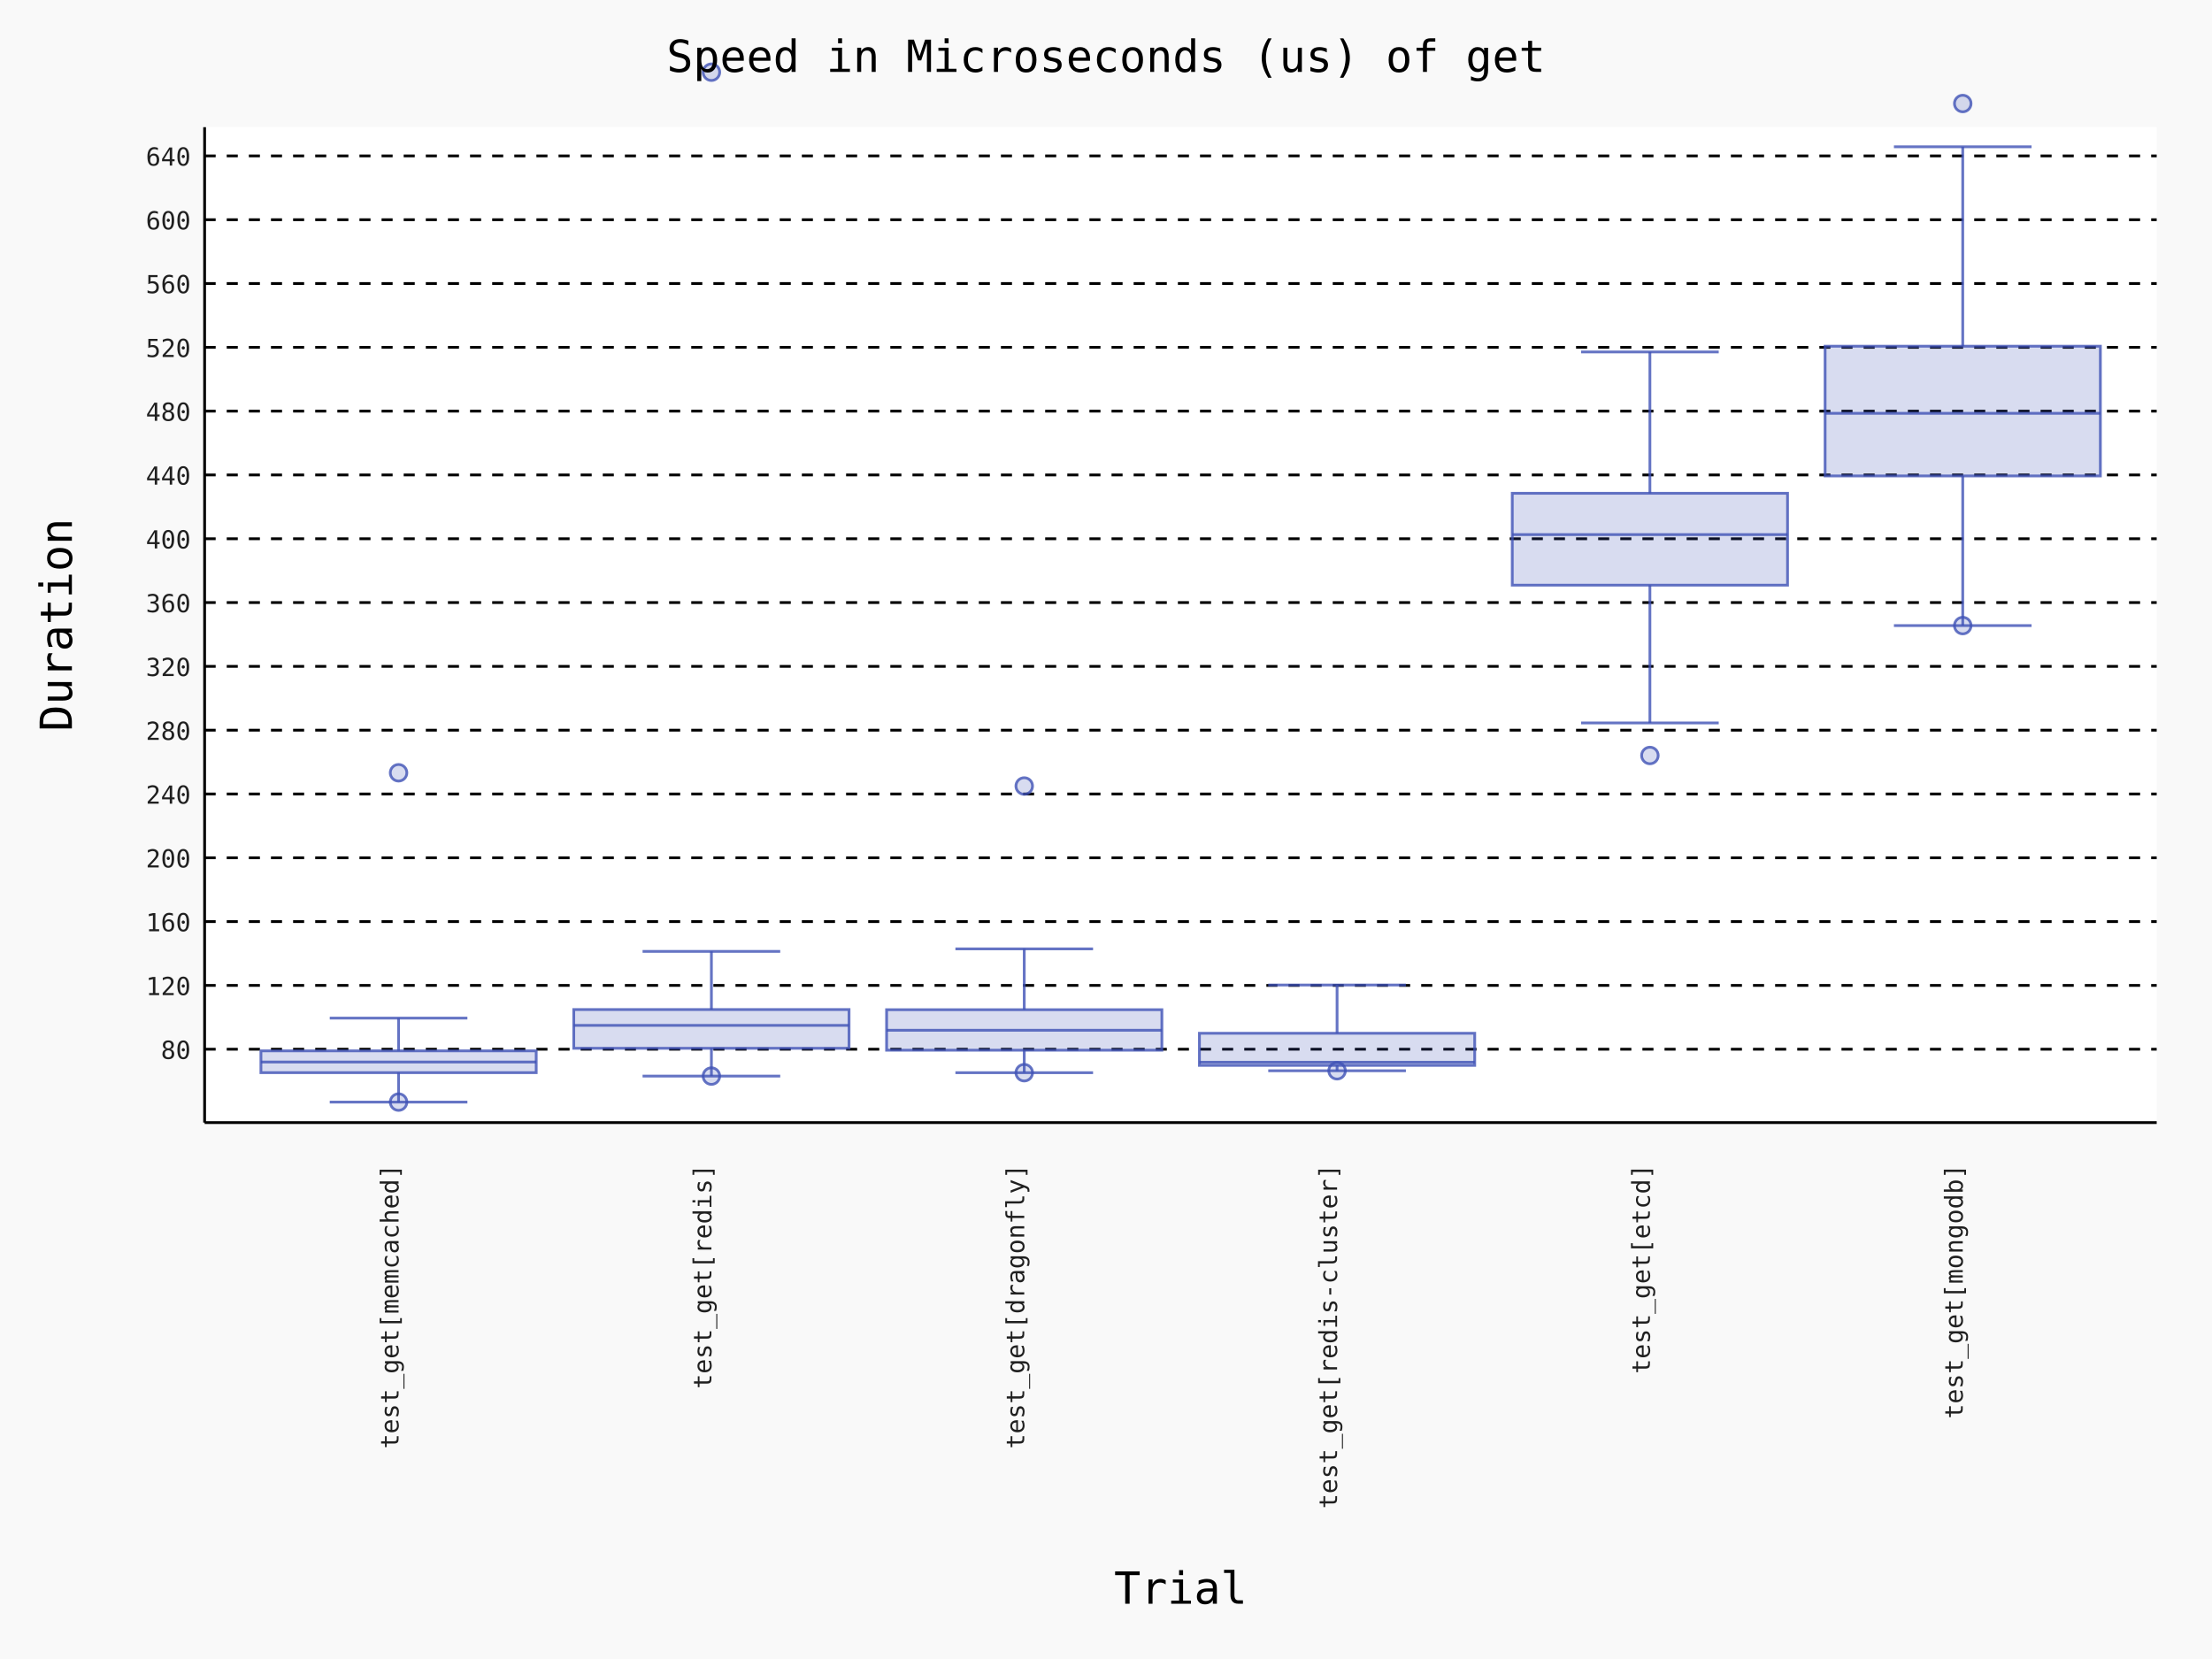
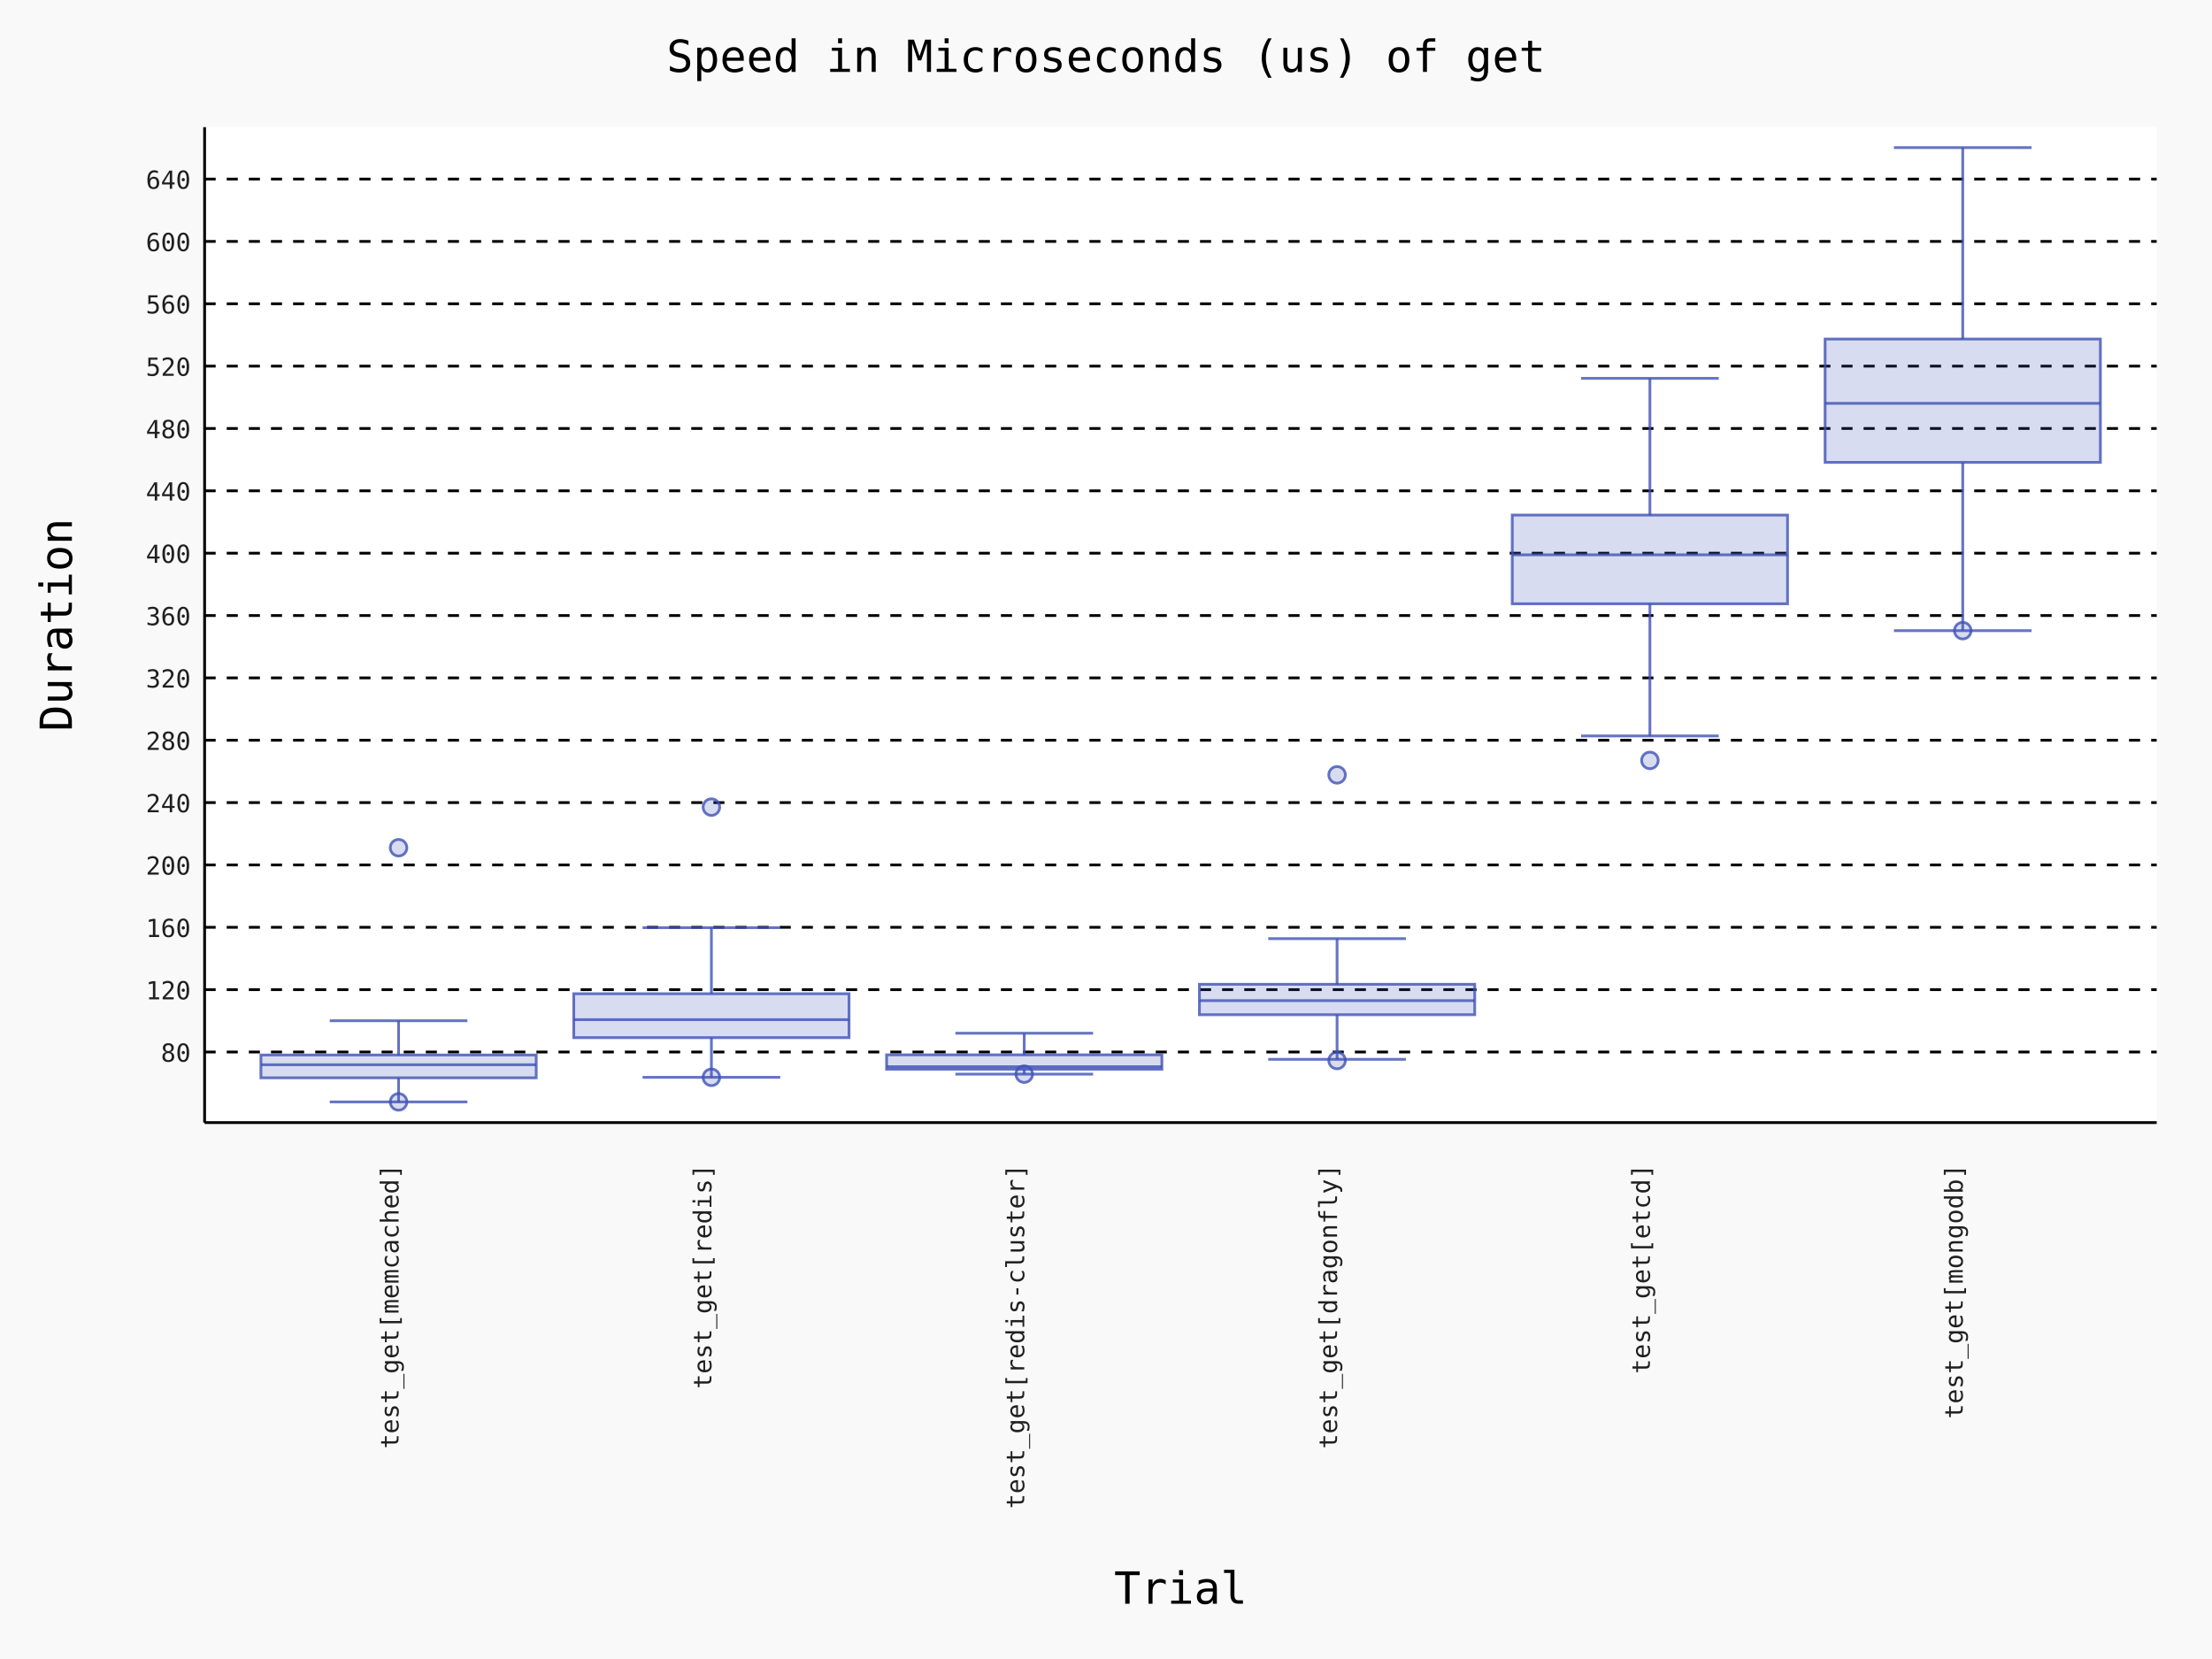
- <svg xmlns="http://www.w3.org/2000/svg" id="chart-f1298e54-2412-41ba-89f0-d3a700f8693e" class="pygal-chart" viewBox="0 0 800 600">
+ <svg xmlns="http://www.w3.org/2000/svg" id="chart-417c1a8b-ff3a-4c0a-9a55-6800ea3f3ce9" class="pygal-chart" viewBox="0 0 800 600">
  <defs>
-     <style type="text/css">#chart-f1298e54-2412-41ba-89f0-d3a700f8693e{-webkit-user-select:none;-webkit-font-smoothing:antialiased;font-family:Consolas,"Deja Vu Sans Mono","Bitstream Vera Sans Mono","Courier New",monospace}#chart-f1298e54-2412-41ba-89f0-d3a700f8693e .title{font-family:Consolas,"Deja Vu Sans Mono","Bitstream Vera Sans Mono","Courier New",monospace;font-size:16px}#chart-f1298e54-2412-41ba-89f0-d3a700f8693e .legends .legend text{font-family:Consolas,"Deja Vu Sans Mono","Bitstream Vera Sans Mono","Courier New",monospace;font-size:14px}#chart-f1298e54-2412-41ba-89f0-d3a700f8693e .axis text{font-family:Consolas,"Deja Vu Sans Mono","Bitstream Vera Sans Mono","Courier New",monospace;font-size:10px}#chart-f1298e54-2412-41ba-89f0-d3a700f8693e .axis text.major{font-family:Consolas,"Deja Vu Sans Mono","Bitstream Vera Sans Mono","Courier New",monospace;font-size:10px}#chart-f1298e54-2412-41ba-89f0-d3a700f8693e .text-overlay text.value{font-family:Consolas,"Deja Vu Sans Mono","Bitstream Vera Sans Mono","Courier New",monospace;font-size:16px}#chart-f1298e54-2412-41ba-89f0-d3a700f8693e .text-overlay text.label{font-family:Consolas,"Deja Vu Sans Mono","Bitstream Vera Sans Mono","Courier New",monospace;font-size:10px}#chart-f1298e54-2412-41ba-89f0-d3a700f8693e .tooltip{font-family:Consolas,"Deja Vu Sans Mono","Bitstream Vera Sans Mono","Courier New",monospace;font-size:14px}#chart-f1298e54-2412-41ba-89f0-d3a700f8693e text.no_data{font-family:Consolas,"Deja Vu Sans Mono","Bitstream Vera Sans Mono","Courier New",monospace;font-size:64px}
- #chart-f1298e54-2412-41ba-89f0-d3a700f8693e{background-color:rgba(249,249,249,1)}#chart-f1298e54-2412-41ba-89f0-d3a700f8693e path,#chart-f1298e54-2412-41ba-89f0-d3a700f8693e line,#chart-f1298e54-2412-41ba-89f0-d3a700f8693e rect,#chart-f1298e54-2412-41ba-89f0-d3a700f8693e circle{-webkit-transition:150ms;-moz-transition:150ms;transition:150ms}#chart-f1298e54-2412-41ba-89f0-d3a700f8693e .graph &gt; .background{fill:rgba(249,249,249,1)}#chart-f1298e54-2412-41ba-89f0-d3a700f8693e .plot &gt; .background{fill:rgba(255,255,255,1)}#chart-f1298e54-2412-41ba-89f0-d3a700f8693e .graph{fill:rgba(0,0,0,.87)}#chart-f1298e54-2412-41ba-89f0-d3a700f8693e text.no_data{fill:rgba(0,0,0,1)}#chart-f1298e54-2412-41ba-89f0-d3a700f8693e .title{fill:rgba(0,0,0,1)}#chart-f1298e54-2412-41ba-89f0-d3a700f8693e .legends .legend text{fill:rgba(0,0,0,.87)}#chart-f1298e54-2412-41ba-89f0-d3a700f8693e .legends .legend:hover text{fill:rgba(0,0,0,1)}#chart-f1298e54-2412-41ba-89f0-d3a700f8693e .axis .line{stroke:rgba(0,0,0,1)}#chart-f1298e54-2412-41ba-89f0-d3a700f8693e .axis .guide.line{stroke:rgba(0,0,0,.54)}#chart-f1298e54-2412-41ba-89f0-d3a700f8693e .axis .major.line{stroke:rgba(0,0,0,.87)}#chart-f1298e54-2412-41ba-89f0-d3a700f8693e .axis text.major{fill:rgba(0,0,0,1)}#chart-f1298e54-2412-41ba-89f0-d3a700f8693e .axis.y .guides:hover .guide.line,#chart-f1298e54-2412-41ba-89f0-d3a700f8693e .line-graph .axis.x .guides:hover .guide.line,#chart-f1298e54-2412-41ba-89f0-d3a700f8693e .stackedline-graph .axis.x .guides:hover .guide.line,#chart-f1298e54-2412-41ba-89f0-d3a700f8693e .xy-graph .axis.x .guides:hover .guide.line{stroke:rgba(0,0,0,1)}#chart-f1298e54-2412-41ba-89f0-d3a700f8693e .axis .guides:hover text{fill:rgba(0,0,0,1)}#chart-f1298e54-2412-41ba-89f0-d3a700f8693e .reactive{fill-opacity:.7;stroke-opacity:.8;stroke-width:1}#chart-f1298e54-2412-41ba-89f0-d3a700f8693e .ci{stroke:rgba(0,0,0,.87)}#chart-f1298e54-2412-41ba-89f0-d3a700f8693e .reactive.active,#chart-f1298e54-2412-41ba-89f0-d3a700f8693e .active .reactive{fill-opacity:.8;stroke-opacity:.9;stroke-width:4}#chart-f1298e54-2412-41ba-89f0-d3a700f8693e .ci .reactive.active{stroke-width:1.5}#chart-f1298e54-2412-41ba-89f0-d3a700f8693e .series text{fill:rgba(0,0,0,1)}#chart-f1298e54-2412-41ba-89f0-d3a700f8693e .tooltip rect{fill:rgba(255,255,255,1);stroke:rgba(0,0,0,1);-webkit-transition:opacity 150ms;-moz-transition:opacity 150ms;transition:opacity 150ms}#chart-f1298e54-2412-41ba-89f0-d3a700f8693e .tooltip .label{fill:rgba(0,0,0,.87)}#chart-f1298e54-2412-41ba-89f0-d3a700f8693e .tooltip .label{fill:rgba(0,0,0,.87)}#chart-f1298e54-2412-41ba-89f0-d3a700f8693e .tooltip .legend{font-size:.8em;fill:rgba(0,0,0,.54)}#chart-f1298e54-2412-41ba-89f0-d3a700f8693e .tooltip .x_label{font-size:.6em;fill:rgba(0,0,0,1)}#chart-f1298e54-2412-41ba-89f0-d3a700f8693e .tooltip .xlink{font-size:.5em;text-decoration:underline}#chart-f1298e54-2412-41ba-89f0-d3a700f8693e .tooltip .value{font-size:1.5em}#chart-f1298e54-2412-41ba-89f0-d3a700f8693e .bound{font-size:.5em}#chart-f1298e54-2412-41ba-89f0-d3a700f8693e .max-value{font-size:.75em;fill:rgba(0,0,0,.54)}#chart-f1298e54-2412-41ba-89f0-d3a700f8693e .map-element{fill:rgba(255,255,255,1);stroke:rgba(0,0,0,.54) !important}#chart-f1298e54-2412-41ba-89f0-d3a700f8693e .map-element .reactive{fill-opacity:inherit;stroke-opacity:inherit}#chart-f1298e54-2412-41ba-89f0-d3a700f8693e .color-0,#chart-f1298e54-2412-41ba-89f0-d3a700f8693e .color-0 a:visited{stroke:#3F51B5;fill:#3F51B5}#chart-f1298e54-2412-41ba-89f0-d3a700f8693e .color-1,#chart-f1298e54-2412-41ba-89f0-d3a700f8693e .color-1 a:visited{stroke:#3F51B5;fill:#3F51B5}#chart-f1298e54-2412-41ba-89f0-d3a700f8693e .color-2,#chart-f1298e54-2412-41ba-89f0-d3a700f8693e .color-2 a:visited{stroke:#3F51B5;fill:#3F51B5}#chart-f1298e54-2412-41ba-89f0-d3a700f8693e .color-3,#chart-f1298e54-2412-41ba-89f0-d3a700f8693e .color-3 a:visited{stroke:#3F51B5;fill:#3F51B5}#chart-f1298e54-2412-41ba-89f0-d3a700f8693e .color-4,#chart-f1298e54-2412-41ba-89f0-d3a700f8693e .color-4 a:visited{stroke:#3F51B5;fill:#3F51B5}#chart-f1298e54-2412-41ba-89f0-d3a700f8693e .color-5,#chart-f1298e54-2412-41ba-89f0-d3a700f8693e .color-5 a:visited{stroke:#3F51B5;fill:#3F51B5}#chart-f1298e54-2412-41ba-89f0-d3a700f8693e .text-overlay .color-0 text{fill:black}#chart-f1298e54-2412-41ba-89f0-d3a700f8693e .text-overlay .color-1 text{fill:black}#chart-f1298e54-2412-41ba-89f0-d3a700f8693e .text-overlay .color-2 text{fill:black}#chart-f1298e54-2412-41ba-89f0-d3a700f8693e .text-overlay .color-3 text{fill:black}#chart-f1298e54-2412-41ba-89f0-d3a700f8693e .text-overlay .color-4 text{fill:black}#chart-f1298e54-2412-41ba-89f0-d3a700f8693e .text-overlay .color-5 text{fill:black}
- #chart-f1298e54-2412-41ba-89f0-d3a700f8693e text.no_data{text-anchor:middle}#chart-f1298e54-2412-41ba-89f0-d3a700f8693e .guide.line{fill:none}#chart-f1298e54-2412-41ba-89f0-d3a700f8693e .centered{text-anchor:middle}#chart-f1298e54-2412-41ba-89f0-d3a700f8693e .title{text-anchor:middle}#chart-f1298e54-2412-41ba-89f0-d3a700f8693e .legends .legend text{fill-opacity:1}#chart-f1298e54-2412-41ba-89f0-d3a700f8693e .axis.x text{text-anchor:middle}#chart-f1298e54-2412-41ba-89f0-d3a700f8693e .axis.x:not(.web) text[transform]{text-anchor:start}#chart-f1298e54-2412-41ba-89f0-d3a700f8693e .axis.x:not(.web) text[transform].backwards{text-anchor:end}#chart-f1298e54-2412-41ba-89f0-d3a700f8693e .axis.y text{text-anchor:end}#chart-f1298e54-2412-41ba-89f0-d3a700f8693e .axis.y text[transform].backwards{text-anchor:start}#chart-f1298e54-2412-41ba-89f0-d3a700f8693e .axis.y2 text{text-anchor:start}#chart-f1298e54-2412-41ba-89f0-d3a700f8693e .axis.y2 text[transform].backwards{text-anchor:end}#chart-f1298e54-2412-41ba-89f0-d3a700f8693e .axis .guide.line{stroke-dasharray:4,4;stroke:black}#chart-f1298e54-2412-41ba-89f0-d3a700f8693e .axis .major.guide.line{stroke-dasharray:6,6;stroke:black}#chart-f1298e54-2412-41ba-89f0-d3a700f8693e .horizontal .axis.y .guide.line,#chart-f1298e54-2412-41ba-89f0-d3a700f8693e .horizontal .axis.y2 .guide.line,#chart-f1298e54-2412-41ba-89f0-d3a700f8693e .vertical .axis.x .guide.line{opacity:0}#chart-f1298e54-2412-41ba-89f0-d3a700f8693e .horizontal .axis.always_show .guide.line,#chart-f1298e54-2412-41ba-89f0-d3a700f8693e .vertical .axis.always_show .guide.line{opacity:1 !important}#chart-f1298e54-2412-41ba-89f0-d3a700f8693e .axis.y .guides:hover .guide.line,#chart-f1298e54-2412-41ba-89f0-d3a700f8693e .axis.y2 .guides:hover .guide.line,#chart-f1298e54-2412-41ba-89f0-d3a700f8693e .axis.x .guides:hover .guide.line{opacity:1}#chart-f1298e54-2412-41ba-89f0-d3a700f8693e .axis .guides:hover text{opacity:1}#chart-f1298e54-2412-41ba-89f0-d3a700f8693e .nofill{fill:none}#chart-f1298e54-2412-41ba-89f0-d3a700f8693e .subtle-fill{fill-opacity:.2}#chart-f1298e54-2412-41ba-89f0-d3a700f8693e .dot{stroke-width:1px;fill-opacity:1;stroke-opacity:1}#chart-f1298e54-2412-41ba-89f0-d3a700f8693e .dot.active{stroke-width:5px}#chart-f1298e54-2412-41ba-89f0-d3a700f8693e .dot.negative{fill:transparent}#chart-f1298e54-2412-41ba-89f0-d3a700f8693e text,#chart-f1298e54-2412-41ba-89f0-d3a700f8693e tspan{stroke:none !important}#chart-f1298e54-2412-41ba-89f0-d3a700f8693e .series text.active{opacity:1}#chart-f1298e54-2412-41ba-89f0-d3a700f8693e .tooltip rect{fill-opacity:.95;stroke-width:.5}#chart-f1298e54-2412-41ba-89f0-d3a700f8693e .tooltip text{fill-opacity:1}#chart-f1298e54-2412-41ba-89f0-d3a700f8693e .showable{visibility:hidden}#chart-f1298e54-2412-41ba-89f0-d3a700f8693e .showable.shown{visibility:visible}#chart-f1298e54-2412-41ba-89f0-d3a700f8693e .gauge-background{fill:rgba(229,229,229,1);stroke:none}#chart-f1298e54-2412-41ba-89f0-d3a700f8693e .bg-lines{stroke:rgba(249,249,249,1);stroke-width:2px}
+     <style type="text/css">#chart-417c1a8b-ff3a-4c0a-9a55-6800ea3f3ce9{-webkit-user-select:none;-webkit-font-smoothing:antialiased;font-family:Consolas,"Deja Vu Sans Mono","Bitstream Vera Sans Mono","Courier New",monospace}#chart-417c1a8b-ff3a-4c0a-9a55-6800ea3f3ce9 .title{font-family:Consolas,"Deja Vu Sans Mono","Bitstream Vera Sans Mono","Courier New",monospace;font-size:16px}#chart-417c1a8b-ff3a-4c0a-9a55-6800ea3f3ce9 .legends .legend text{font-family:Consolas,"Deja Vu Sans Mono","Bitstream Vera Sans Mono","Courier New",monospace;font-size:14px}#chart-417c1a8b-ff3a-4c0a-9a55-6800ea3f3ce9 .axis text{font-family:Consolas,"Deja Vu Sans Mono","Bitstream Vera Sans Mono","Courier New",monospace;font-size:10px}#chart-417c1a8b-ff3a-4c0a-9a55-6800ea3f3ce9 .axis text.major{font-family:Consolas,"Deja Vu Sans Mono","Bitstream Vera Sans Mono","Courier New",monospace;font-size:10px}#chart-417c1a8b-ff3a-4c0a-9a55-6800ea3f3ce9 .text-overlay text.value{font-family:Consolas,"Deja Vu Sans Mono","Bitstream Vera Sans Mono","Courier New",monospace;font-size:16px}#chart-417c1a8b-ff3a-4c0a-9a55-6800ea3f3ce9 .text-overlay text.label{font-family:Consolas,"Deja Vu Sans Mono","Bitstream Vera Sans Mono","Courier New",monospace;font-size:10px}#chart-417c1a8b-ff3a-4c0a-9a55-6800ea3f3ce9 .tooltip{font-family:Consolas,"Deja Vu Sans Mono","Bitstream Vera Sans Mono","Courier New",monospace;font-size:14px}#chart-417c1a8b-ff3a-4c0a-9a55-6800ea3f3ce9 text.no_data{font-family:Consolas,"Deja Vu Sans Mono","Bitstream Vera Sans Mono","Courier New",monospace;font-size:64px}
+ #chart-417c1a8b-ff3a-4c0a-9a55-6800ea3f3ce9{background-color:rgba(249,249,249,1)}#chart-417c1a8b-ff3a-4c0a-9a55-6800ea3f3ce9 path,#chart-417c1a8b-ff3a-4c0a-9a55-6800ea3f3ce9 line,#chart-417c1a8b-ff3a-4c0a-9a55-6800ea3f3ce9 rect,#chart-417c1a8b-ff3a-4c0a-9a55-6800ea3f3ce9 circle{-webkit-transition:150ms;-moz-transition:150ms;transition:150ms}#chart-417c1a8b-ff3a-4c0a-9a55-6800ea3f3ce9 .graph &gt; .background{fill:rgba(249,249,249,1)}#chart-417c1a8b-ff3a-4c0a-9a55-6800ea3f3ce9 .plot &gt; .background{fill:rgba(255,255,255,1)}#chart-417c1a8b-ff3a-4c0a-9a55-6800ea3f3ce9 .graph{fill:rgba(0,0,0,.87)}#chart-417c1a8b-ff3a-4c0a-9a55-6800ea3f3ce9 text.no_data{fill:rgba(0,0,0,1)}#chart-417c1a8b-ff3a-4c0a-9a55-6800ea3f3ce9 .title{fill:rgba(0,0,0,1)}#chart-417c1a8b-ff3a-4c0a-9a55-6800ea3f3ce9 .legends .legend text{fill:rgba(0,0,0,.87)}#chart-417c1a8b-ff3a-4c0a-9a55-6800ea3f3ce9 .legends .legend:hover text{fill:rgba(0,0,0,1)}#chart-417c1a8b-ff3a-4c0a-9a55-6800ea3f3ce9 .axis .line{stroke:rgba(0,0,0,1)}#chart-417c1a8b-ff3a-4c0a-9a55-6800ea3f3ce9 .axis .guide.line{stroke:rgba(0,0,0,.54)}#chart-417c1a8b-ff3a-4c0a-9a55-6800ea3f3ce9 .axis .major.line{stroke:rgba(0,0,0,.87)}#chart-417c1a8b-ff3a-4c0a-9a55-6800ea3f3ce9 .axis text.major{fill:rgba(0,0,0,1)}#chart-417c1a8b-ff3a-4c0a-9a55-6800ea3f3ce9 .axis.y .guides:hover .guide.line,#chart-417c1a8b-ff3a-4c0a-9a55-6800ea3f3ce9 .line-graph .axis.x .guides:hover .guide.line,#chart-417c1a8b-ff3a-4c0a-9a55-6800ea3f3ce9 .stackedline-graph .axis.x .guides:hover .guide.line,#chart-417c1a8b-ff3a-4c0a-9a55-6800ea3f3ce9 .xy-graph .axis.x .guides:hover .guide.line{stroke:rgba(0,0,0,1)}#chart-417c1a8b-ff3a-4c0a-9a55-6800ea3f3ce9 .axis .guides:hover text{fill:rgba(0,0,0,1)}#chart-417c1a8b-ff3a-4c0a-9a55-6800ea3f3ce9 .reactive{fill-opacity:.7;stroke-opacity:.8;stroke-width:1}#chart-417c1a8b-ff3a-4c0a-9a55-6800ea3f3ce9 .ci{stroke:rgba(0,0,0,.87)}#chart-417c1a8b-ff3a-4c0a-9a55-6800ea3f3ce9 .reactive.active,#chart-417c1a8b-ff3a-4c0a-9a55-6800ea3f3ce9 .active .reactive{fill-opacity:.8;stroke-opacity:.9;stroke-width:4}#chart-417c1a8b-ff3a-4c0a-9a55-6800ea3f3ce9 .ci .reactive.active{stroke-width:1.5}#chart-417c1a8b-ff3a-4c0a-9a55-6800ea3f3ce9 .series text{fill:rgba(0,0,0,1)}#chart-417c1a8b-ff3a-4c0a-9a55-6800ea3f3ce9 .tooltip rect{fill:rgba(255,255,255,1);stroke:rgba(0,0,0,1);-webkit-transition:opacity 150ms;-moz-transition:opacity 150ms;transition:opacity 150ms}#chart-417c1a8b-ff3a-4c0a-9a55-6800ea3f3ce9 .tooltip .label{fill:rgba(0,0,0,.87)}#chart-417c1a8b-ff3a-4c0a-9a55-6800ea3f3ce9 .tooltip .label{fill:rgba(0,0,0,.87)}#chart-417c1a8b-ff3a-4c0a-9a55-6800ea3f3ce9 .tooltip .legend{font-size:.8em;fill:rgba(0,0,0,.54)}#chart-417c1a8b-ff3a-4c0a-9a55-6800ea3f3ce9 .tooltip .x_label{font-size:.6em;fill:rgba(0,0,0,1)}#chart-417c1a8b-ff3a-4c0a-9a55-6800ea3f3ce9 .tooltip .xlink{font-size:.5em;text-decoration:underline}#chart-417c1a8b-ff3a-4c0a-9a55-6800ea3f3ce9 .tooltip .value{font-size:1.5em}#chart-417c1a8b-ff3a-4c0a-9a55-6800ea3f3ce9 .bound{font-size:.5em}#chart-417c1a8b-ff3a-4c0a-9a55-6800ea3f3ce9 .max-value{font-size:.75em;fill:rgba(0,0,0,.54)}#chart-417c1a8b-ff3a-4c0a-9a55-6800ea3f3ce9 .map-element{fill:rgba(255,255,255,1);stroke:rgba(0,0,0,.54) !important}#chart-417c1a8b-ff3a-4c0a-9a55-6800ea3f3ce9 .map-element .reactive{fill-opacity:inherit;stroke-opacity:inherit}#chart-417c1a8b-ff3a-4c0a-9a55-6800ea3f3ce9 .color-0,#chart-417c1a8b-ff3a-4c0a-9a55-6800ea3f3ce9 .color-0 a:visited{stroke:#3F51B5;fill:#3F51B5}#chart-417c1a8b-ff3a-4c0a-9a55-6800ea3f3ce9 .color-1,#chart-417c1a8b-ff3a-4c0a-9a55-6800ea3f3ce9 .color-1 a:visited{stroke:#3F51B5;fill:#3F51B5}#chart-417c1a8b-ff3a-4c0a-9a55-6800ea3f3ce9 .color-2,#chart-417c1a8b-ff3a-4c0a-9a55-6800ea3f3ce9 .color-2 a:visited{stroke:#3F51B5;fill:#3F51B5}#chart-417c1a8b-ff3a-4c0a-9a55-6800ea3f3ce9 .color-3,#chart-417c1a8b-ff3a-4c0a-9a55-6800ea3f3ce9 .color-3 a:visited{stroke:#3F51B5;fill:#3F51B5}#chart-417c1a8b-ff3a-4c0a-9a55-6800ea3f3ce9 .color-4,#chart-417c1a8b-ff3a-4c0a-9a55-6800ea3f3ce9 .color-4 a:visited{stroke:#3F51B5;fill:#3F51B5}#chart-417c1a8b-ff3a-4c0a-9a55-6800ea3f3ce9 .color-5,#chart-417c1a8b-ff3a-4c0a-9a55-6800ea3f3ce9 .color-5 a:visited{stroke:#3F51B5;fill:#3F51B5}#chart-417c1a8b-ff3a-4c0a-9a55-6800ea3f3ce9 .text-overlay .color-0 text{fill:black}#chart-417c1a8b-ff3a-4c0a-9a55-6800ea3f3ce9 .text-overlay .color-1 text{fill:black}#chart-417c1a8b-ff3a-4c0a-9a55-6800ea3f3ce9 .text-overlay .color-2 text{fill:black}#chart-417c1a8b-ff3a-4c0a-9a55-6800ea3f3ce9 .text-overlay .color-3 text{fill:black}#chart-417c1a8b-ff3a-4c0a-9a55-6800ea3f3ce9 .text-overlay .color-4 text{fill:black}#chart-417c1a8b-ff3a-4c0a-9a55-6800ea3f3ce9 .text-overlay .color-5 text{fill:black}
+ #chart-417c1a8b-ff3a-4c0a-9a55-6800ea3f3ce9 text.no_data{text-anchor:middle}#chart-417c1a8b-ff3a-4c0a-9a55-6800ea3f3ce9 .guide.line{fill:none}#chart-417c1a8b-ff3a-4c0a-9a55-6800ea3f3ce9 .centered{text-anchor:middle}#chart-417c1a8b-ff3a-4c0a-9a55-6800ea3f3ce9 .title{text-anchor:middle}#chart-417c1a8b-ff3a-4c0a-9a55-6800ea3f3ce9 .legends .legend text{fill-opacity:1}#chart-417c1a8b-ff3a-4c0a-9a55-6800ea3f3ce9 .axis.x text{text-anchor:middle}#chart-417c1a8b-ff3a-4c0a-9a55-6800ea3f3ce9 .axis.x:not(.web) text[transform]{text-anchor:start}#chart-417c1a8b-ff3a-4c0a-9a55-6800ea3f3ce9 .axis.x:not(.web) text[transform].backwards{text-anchor:end}#chart-417c1a8b-ff3a-4c0a-9a55-6800ea3f3ce9 .axis.y text{text-anchor:end}#chart-417c1a8b-ff3a-4c0a-9a55-6800ea3f3ce9 .axis.y text[transform].backwards{text-anchor:start}#chart-417c1a8b-ff3a-4c0a-9a55-6800ea3f3ce9 .axis.y2 text{text-anchor:start}#chart-417c1a8b-ff3a-4c0a-9a55-6800ea3f3ce9 .axis.y2 text[transform].backwards{text-anchor:end}#chart-417c1a8b-ff3a-4c0a-9a55-6800ea3f3ce9 .axis .guide.line{stroke-dasharray:4,4;stroke:black}#chart-417c1a8b-ff3a-4c0a-9a55-6800ea3f3ce9 .axis .major.guide.line{stroke-dasharray:6,6;stroke:black}#chart-417c1a8b-ff3a-4c0a-9a55-6800ea3f3ce9 .horizontal .axis.y .guide.line,#chart-417c1a8b-ff3a-4c0a-9a55-6800ea3f3ce9 .horizontal .axis.y2 .guide.line,#chart-417c1a8b-ff3a-4c0a-9a55-6800ea3f3ce9 .vertical .axis.x .guide.line{opacity:0}#chart-417c1a8b-ff3a-4c0a-9a55-6800ea3f3ce9 .horizontal .axis.always_show .guide.line,#chart-417c1a8b-ff3a-4c0a-9a55-6800ea3f3ce9 .vertical .axis.always_show .guide.line{opacity:1 !important}#chart-417c1a8b-ff3a-4c0a-9a55-6800ea3f3ce9 .axis.y .guides:hover .guide.line,#chart-417c1a8b-ff3a-4c0a-9a55-6800ea3f3ce9 .axis.y2 .guides:hover .guide.line,#chart-417c1a8b-ff3a-4c0a-9a55-6800ea3f3ce9 .axis.x .guides:hover .guide.line{opacity:1}#chart-417c1a8b-ff3a-4c0a-9a55-6800ea3f3ce9 .axis .guides:hover text{opacity:1}#chart-417c1a8b-ff3a-4c0a-9a55-6800ea3f3ce9 .nofill{fill:none}#chart-417c1a8b-ff3a-4c0a-9a55-6800ea3f3ce9 .subtle-fill{fill-opacity:.2}#chart-417c1a8b-ff3a-4c0a-9a55-6800ea3f3ce9 .dot{stroke-width:1px;fill-opacity:1;stroke-opacity:1}#chart-417c1a8b-ff3a-4c0a-9a55-6800ea3f3ce9 .dot.active{stroke-width:5px}#chart-417c1a8b-ff3a-4c0a-9a55-6800ea3f3ce9 .dot.negative{fill:transparent}#chart-417c1a8b-ff3a-4c0a-9a55-6800ea3f3ce9 text,#chart-417c1a8b-ff3a-4c0a-9a55-6800ea3f3ce9 tspan{stroke:none !important}#chart-417c1a8b-ff3a-4c0a-9a55-6800ea3f3ce9 .series text.active{opacity:1}#chart-417c1a8b-ff3a-4c0a-9a55-6800ea3f3ce9 .tooltip rect{fill-opacity:.95;stroke-width:.5}#chart-417c1a8b-ff3a-4c0a-9a55-6800ea3f3ce9 .tooltip text{fill-opacity:1}#chart-417c1a8b-ff3a-4c0a-9a55-6800ea3f3ce9 .showable{visibility:hidden}#chart-417c1a8b-ff3a-4c0a-9a55-6800ea3f3ce9 .showable.shown{visibility:visible}#chart-417c1a8b-ff3a-4c0a-9a55-6800ea3f3ce9 .gauge-background{fill:rgba(229,229,229,1);stroke:none}#chart-417c1a8b-ff3a-4c0a-9a55-6800ea3f3ce9 .bg-lines{stroke:rgba(249,249,249,1);stroke-width:2px}
.tooltip .value{font-size:1em !important}.axis text{font-size:9px !important}</style>
  </defs>
  <g class="graph custombox-graph vertical">
    <rect x="0" y="0" width="800" height="600" class="background" />
    <g transform="translate(74, 46)" class="plot">
      <rect x="0" y="0" width="706.0" height="360.0" class="background" />
      <g class="axis y always_show">
        <path d="M0 360 h706" class="line" />
        <g class="guides">
-           <path d="M0 333.462 h706" class="guide line" />
-           <text x="-5" y="336.962" class="">80</text>
-         </g>
-         <g class="guides">
-           <path d="M0 310.385 h706" class="guide line" />
-           <text x="-5" y="313.885" class="">120</text>
-         </g>
-         <g class="guides">
-           <path d="M0 287.308 h706" class="guide line" />
-           <text x="-5" y="290.808" class="">160</text>
-         </g>
-         <g class="guides">
-           <path d="M0 264.231 h706" class="guide line" />
-           <text x="-5" y="267.731" class="">200</text>
-         </g>
-         <g class="guides">
-           <path d="M0 241.154 h706" class="guide line" />
-           <text x="-5" y="244.654" class="">240</text>
-         </g>
-         <g class="guides">
-           <path d="M0 218.077 h706" class="guide line" />
-           <text x="-5" y="221.577" class="">280</text>
-         </g>
-         <g class="guides">
-           <path d="M0 195 h706" class="guide line" />
-           <text x="-5" y="198.5" class="">320</text>
-         </g>
-         <g class="guides">
-           <path d="M0 171.923 h706" class="guide line" />
-           <text x="-5" y="175.423" class="">360</text>
-         </g>
-         <g class="guides">
-           <path d="M0 148.846 h706" class="guide line" />
-           <text x="-5" y="152.346" class="">400</text>
-         </g>
-         <g class="guides">
-           <path d="M0 125.769 h706" class="guide line" />
-           <text x="-5" y="129.269" class="">440</text>
-         </g>
-         <g class="guides">
-           <path d="M0 102.692 h706" class="guide line" />
-           <text x="-5" y="106.192" class="">480</text>
-         </g>
-         <g class="guides">
-           <path d="M0 79.615 h706" class="guide line" />
-           <text x="-5" y="83.115" class="">520</text>
-         </g>
-         <g class="guides">
-           <path d="M0 56.538 h706" class="guide line" />
-           <text x="-5" y="60.038" class="">560</text>
-         </g>
-         <g class="guides">
-           <path d="M0 33.462 h706" class="guide line" />
-           <text x="-5" y="36.962" class="">600</text>
-         </g>
-         <g class="guides">
-           <path d="M0 10.385 h706" class="guide line" />
-           <text x="-5" y="13.885" class="">640</text>
+           <path d="M0 334.473 h706" class="guide line" />
+           <text x="-5" y="337.973" class="">80</text>
+         </g>
+         <g class="guides">
+           <path d="M0 311.922 h706" class="guide line" />
+           <text x="-5" y="315.422" class="">120</text>
+         </g>
+         <g class="guides">
+           <path d="M0 289.371 h706" class="guide line" />
+           <text x="-5" y="292.871" class="">160</text>
+         </g>
+         <g class="guides">
+           <path d="M0 266.82 h706" class="guide line" />
+           <text x="-5" y="270.32" class="">200</text>
+         </g>
+         <g class="guides">
+           <path d="M0 244.27 h706" class="guide line" />
+           <text x="-5" y="247.77" class="">240</text>
+         </g>
+         <g class="guides">
+           <path d="M0 221.719 h706" class="guide line" />
+           <text x="-5" y="225.219" class="">280</text>
+         </g>
+         <g class="guides">
+           <path d="M0 199.168 h706" class="guide line" />
+           <text x="-5" y="202.668" class="">320</text>
+         </g>
+         <g class="guides">
+           <path d="M0 176.617 h706" class="guide line" />
+           <text x="-5" y="180.117" class="">360</text>
+         </g>
+         <g class="guides">
+           <path d="M0 154.067 h706" class="guide line" />
+           <text x="-5" y="157.567" class="">400</text>
+         </g>
+         <g class="guides">
+           <path d="M0 131.516 h706" class="guide line" />
+           <text x="-5" y="135.016" class="">440</text>
+         </g>
+         <g class="guides">
+           <path d="M0 108.965 h706" class="guide line" />
+           <text x="-5" y="112.465" class="">480</text>
+         </g>
+         <g class="guides">
+           <path d="M0 86.414 h706" class="guide line" />
+           <text x="-5" y="89.914" class="">520</text>
+         </g>
+         <g class="guides">
+           <path d="M0 63.864 h706" class="guide line" />
+           <text x="-5" y="67.364" class="">560</text>
+         </g>
+         <g class="guides">
+           <path d="M0 41.313 h706" class="guide line" />
+           <text x="-5" y="44.813" class="">600</text>
+         </g>
+         <g class="guides">
+           <path d="M0 18.762 h706" class="guide line" />
+           <text x="-5" y="22.262" class="">640</text>
        </g>
      </g>
      <g class="axis x">
        <path d="M0 0 v360" class="line" />
        <g class="guides">
          <path d="M70.147 0 v360" class="guide line" />
          <text x="70.147" y="375.0" class="backwards" transform="rotate(270 70.14744 375)">test_get[memcached]</text>
        </g>
        <g class="guides">
          <path d="M183.288 0 v360" class="guide line" />
          <text x="183.288" y="375.0" class="backwards" transform="rotate(270 183.2885 375)">test_get[redis]</text>
        </g>
        <g class="guides">
          <path d="M296.429 0 v360" class="guide line" />
-           <text x="296.429" y="375.0" class="backwards" transform="rotate(270 296.4295 375)">test_get[dragonfly]</text>
+           <text x="296.429" y="375.0" class="backwards" transform="rotate(270 296.4295 375)">test_get[redis-cluster]</text>
        </g>
        <g class="guides">
          <path d="M409.571 0 v360" class="guide line" />
-           <text x="409.571" y="375.0" class="backwards" transform="rotate(270 409.5705 375)">test_get[redis-cluster]</text>
+           <text x="409.571" y="375.0" class="backwards" transform="rotate(270 409.5705 375)">test_get[dragonfly]</text>
        </g>
        <g class="guides">
          <path d="M522.712 0 v360" class="guide line" />
          <text x="522.712" y="375.0" class="backwards" transform="rotate(270 522.7115 375)">test_get[etcd]</text>
        </g>
        <g class="guides">
          <path d="M635.853 0 v360" class="guide line" />
          <text x="635.853" y="375.0" class="backwards" transform="rotate(270 635.8526 375)">test_get[mongodb]</text>
        </g>
      </g>
      <g class="series serie-0 color-0">
        <g class="boxes">
          <g class="box">
-             <path stroke-width="3" d="M45.256 352.588 L95.038 352.588" class="reactive tooltip-trigger" />
-             <path stroke-width="3" d="M20.365 338.091 L119.929 338.091" class="reactive tooltip-trigger" />
-             <path stroke-width="3" d="M45.256 322.213 L95.038 322.213" class="reactive tooltip-trigger" />
-             <path stroke-width="2" d="M70.147 352.588 L70.147 341.941" class="reactive tooltip-trigger" />
-             <path stroke-width="2" d="M70.147 322.213 L70.147 334.055" class="reactive tooltip-trigger" />
-             <rect x="20.365" y="334.055" height="7.886" width="99.564" class="subtle-fill reactive tooltip-trigger" />
-             <circle cx="70.147" cy="352.588" r="3" class="subtle-fill reactive tooltip-trigger" />
-             <circle cx="70.147" cy="233.488" r="3" class="subtle-fill reactive tooltip-trigger" />
+             <path stroke-width="3" d="M45.256 352.519 L95.038 352.519" class="reactive tooltip-trigger" />
+             <path stroke-width="3" d="M20.365 339.079 L119.929 339.079" class="reactive tooltip-trigger" />
+             <path stroke-width="3" d="M45.256 323.168 L95.038 323.168" class="reactive tooltip-trigger" />
+             <path stroke-width="2" d="M70.147 352.519 L70.147 343.807" class="reactive tooltip-trigger" />
+             <path stroke-width="2" d="M70.147 323.168 L70.147 335.552" class="reactive tooltip-trigger" />
+             <rect x="20.365" y="335.552" height="8.255" width="99.564" class="subtle-fill reactive tooltip-trigger" />
+             <circle cx="70.147" cy="352.519" r="3" class="subtle-fill reactive tooltip-trigger" />
+             <circle cx="70.147" cy="260.591" r="3" class="subtle-fill reactive tooltip-trigger" />
          </g>
        </g>
      </g>
      <g class="series serie-1 color-1">
        <g class="boxes">
          <g class="box">
-             <path stroke-width="3" d="M158.397 343.181 L208.179 343.181" class="reactive tooltip-trigger" />
-             <path stroke-width="3" d="M133.506 324.845 L233.071 324.845" class="reactive tooltip-trigger" />
-             <path stroke-width="3" d="M158.397 298.082 L208.179 298.082" class="reactive tooltip-trigger" />
-             <path stroke-width="2" d="M183.288 343.181 L183.288 333.128" class="reactive tooltip-trigger" />
-             <path stroke-width="2" d="M183.288 298.082 L183.288 319.112" class="reactive tooltip-trigger" />
-             <rect x="133.506" y="319.112" height="14.016" width="99.564" class="subtle-fill reactive tooltip-trigger" />
-             <circle cx="183.288" cy="343.181" r="3" class="subtle-fill reactive tooltip-trigger" />
-             <circle cx="183.288" cy="-19.89" r="3" class="subtle-fill reactive tooltip-trigger" />
+             <path stroke-width="3" d="M158.397 343.628 L208.179 343.628" class="reactive tooltip-trigger" />
+             <path stroke-width="3" d="M133.506 322.771 L233.071 322.771" class="reactive tooltip-trigger" />
+             <path stroke-width="3" d="M158.397 289.499 L208.179 289.499" class="reactive tooltip-trigger" />
+             <path stroke-width="2" d="M183.288 343.628 L183.288 329.276" class="reactive tooltip-trigger" />
+             <path stroke-width="2" d="M183.288 289.499 L183.288 313.394" class="reactive tooltip-trigger" />
+             <rect x="133.506" y="313.394" height="15.882" width="99.564" class="subtle-fill reactive tooltip-trigger" />
+             <circle cx="183.288" cy="343.628" r="3" class="subtle-fill reactive tooltip-trigger" />
+             <circle cx="183.288" cy="245.908" r="3" class="subtle-fill reactive tooltip-trigger" />
          </g>
        </g>
      </g>
      <g class="series serie-2 color-2">
        <g class="boxes">
          <g class="box">
-             <path stroke-width="3" d="M271.538 341.954 L321.321 341.954" class="reactive tooltip-trigger" />
-             <path stroke-width="3" d="M246.647 326.607 L346.212 326.607" class="reactive tooltip-trigger" />
-             <path stroke-width="3" d="M271.538 297.175 L321.321 297.175" class="reactive tooltip-trigger" />
-             <path stroke-width="2" d="M296.429 341.954 L296.429 333.821" class="reactive tooltip-trigger" />
-             <path stroke-width="2" d="M296.429 297.175 L296.429 319.17" class="reactive tooltip-trigger" />
-             <rect x="246.647" y="319.17" height="14.651" width="99.564" class="subtle-fill reactive tooltip-trigger" />
-             <circle cx="296.429" cy="341.954" r="3" class="subtle-fill reactive tooltip-trigger" />
-             <circle cx="296.429" cy="238.274" r="3" class="subtle-fill reactive tooltip-trigger" />
+             <path stroke-width="3" d="M271.538 342.477 L321.321 342.477" class="reactive tooltip-trigger" />
+             <path stroke-width="3" d="M246.647 339.788 L346.212 339.788" class="reactive tooltip-trigger" />
+             <path stroke-width="3" d="M271.538 327.68 L321.321 327.68" class="reactive tooltip-trigger" />
+             <path stroke-width="2" d="M296.429 342.477 L296.429 340.696" class="reactive tooltip-trigger" />
+             <path stroke-width="2" d="M296.429 327.68 L296.429 335.494" class="reactive tooltip-trigger" />
+             <rect x="246.647" y="335.494" height="5.202" width="99.564" class="subtle-fill reactive tooltip-trigger" />
+             <circle cx="296.429" cy="342.477" r="3" class="subtle-fill reactive tooltip-trigger" />
+             <circle cx="296.429" cy="-1457.461" r="3" class="subtle-fill reactive tooltip-trigger" />
          </g>
        </g>
      </g>
      <g class="series serie-3 color-3">
        <g class="boxes">
          <g class="box">
-             <path stroke-width="3" d="M384.679 341.254 L434.462 341.254" class="reactive tooltip-trigger" />
-             <path stroke-width="3" d="M359.788 338.173 L459.353 338.173" class="reactive tooltip-trigger" />
-             <path stroke-width="3" d="M384.679 310.245 L434.462 310.245" class="reactive tooltip-trigger" />
-             <path stroke-width="2" d="M409.571 341.254 L409.571 339.312" class="reactive tooltip-trigger" />
-             <path stroke-width="2" d="M409.571 310.245 L409.571 327.691" class="reactive tooltip-trigger" />
-             <rect x="359.788" y="327.691" height="11.62" width="99.564" class="subtle-fill reactive tooltip-trigger" />
-             <circle cx="409.571" cy="341.254" r="3" class="subtle-fill reactive tooltip-trigger" />
-             <circle cx="409.571" cy="-1063.654" r="3" class="subtle-fill reactive tooltip-trigger" />
+             <path stroke-width="3" d="M384.679 337.122 L434.462 337.122" class="reactive tooltip-trigger" />
+             <path stroke-width="3" d="M359.788 315.889 L459.353 315.889" class="reactive tooltip-trigger" />
+             <path stroke-width="3" d="M384.679 293.473 L434.462 293.473" class="reactive tooltip-trigger" />
+             <path stroke-width="2" d="M409.571 337.122 L409.571 320.983" class="reactive tooltip-trigger" />
+             <path stroke-width="2" d="M409.571 293.473 L409.571 309.98" class="reactive tooltip-trigger" />
+             <rect x="359.788" y="309.98" height="11.003" width="99.564" class="subtle-fill reactive tooltip-trigger" />
+             <circle cx="409.571" cy="337.55" r="3" class="subtle-fill reactive tooltip-trigger" />
+             <circle cx="409.571" cy="234.237" r="3" class="subtle-fill reactive tooltip-trigger" />
          </g>
        </g>
      </g>
      <g class="series serie-4 color-4">
        <g class="boxes">
          <g class="box">
-             <path stroke-width="3" d="M497.821 215.459 L547.603 215.459" class="reactive tooltip-trigger" />
-             <path stroke-width="3" d="M472.929 147.34 L572.494 147.34" class="reactive tooltip-trigger" />
-             <path stroke-width="3" d="M497.821 81.286 L547.603 81.286" class="reactive tooltip-trigger" />
-             <path stroke-width="2" d="M522.712 215.459 L522.712 165.633" class="reactive tooltip-trigger" />
-             <path stroke-width="2" d="M522.712 81.286 L522.712 132.396" class="reactive tooltip-trigger" />
-             <rect x="472.929" y="132.396" height="33.237" width="99.564" class="subtle-fill reactive tooltip-trigger" />
-             <circle cx="522.712" cy="227.233" r="3" class="subtle-fill reactive tooltip-trigger" />
-             <circle cx="522.712" cy="-1052.18" r="3" class="subtle-fill reactive tooltip-trigger" />
+             <path stroke-width="3" d="M497.821 220.168 L547.603 220.168" class="reactive tooltip-trigger" />
+             <path stroke-width="3" d="M472.929 154.659 L572.494 154.659" class="reactive tooltip-trigger" />
+             <path stroke-width="3" d="M497.821 90.837 L547.603 90.837" class="reactive tooltip-trigger" />
+             <path stroke-width="2" d="M522.712 220.168 L522.712 172.369" class="reactive tooltip-trigger" />
+             <path stroke-width="2" d="M522.712 90.837 L522.712 140.278" class="reactive tooltip-trigger" />
+             <rect x="472.929" y="140.278" height="32.091" width="99.564" class="subtle-fill reactive tooltip-trigger" />
+             <circle cx="522.712" cy="229.014" r="3" class="subtle-fill reactive tooltip-trigger" />
+             <circle cx="522.712" cy="-437.865" r="3" class="subtle-fill reactive tooltip-trigger" />
          </g>
        </g>
      </g>
      <g class="series serie-5 color-5">
        <g class="boxes">
          <g class="box">
-             <path stroke-width="3" d="M610.962 180.251 L660.744 180.251" class="reactive tooltip-trigger" />
-             <path stroke-width="3" d="M586.071 103.482 L685.635 103.482" class="reactive tooltip-trigger" />
-             <path stroke-width="3" d="M610.962 7.086 L660.744 7.086" class="reactive tooltip-trigger" />
-             <path stroke-width="2" d="M635.853 180.251 L635.853 126.133" class="reactive tooltip-trigger" />
-             <path stroke-width="2" d="M635.853 7.086 L635.853 79.205" class="reactive tooltip-trigger" />
-             <rect x="586.071" y="79.205" height="46.928" width="99.564" class="subtle-fill reactive tooltip-trigger" />
-             <circle cx="635.853" cy="180.251" r="3" class="subtle-fill reactive tooltip-trigger" />
-             <circle cx="635.853" cy="-8.558" r="3" class="subtle-fill reactive tooltip-trigger" />
+             <path stroke-width="3" d="M610.962 182.086 L660.744 182.086" class="reactive tooltip-trigger" />
+             <path stroke-width="3" d="M586.071 99.877 L685.635 99.877" class="reactive tooltip-trigger" />
+             <path stroke-width="3" d="M610.962 7.383 L660.744 7.383" class="reactive tooltip-trigger" />
+             <path stroke-width="2" d="M635.853 182.086 L635.853 121.224" class="reactive tooltip-trigger" />
+             <path stroke-width="2" d="M635.853 7.383 L635.853 76.614" class="reactive tooltip-trigger" />
+             <rect x="586.071" y="76.614" height="44.61" width="99.564" class="subtle-fill reactive tooltip-trigger" />
+             <circle cx="635.853" cy="182.086" r="3" class="subtle-fill reactive tooltip-trigger" />
+             <circle cx="635.853" cy="-248.633" r="3" class="subtle-fill reactive tooltip-trigger" />
          </g>
        </g>
      </g>
    </g>
    <g class="titles">
      <text x="400.0" y="26" class="title plot_title">Speed in Microseconds (us) of get</text>
      <text x="427.0" y="580.0" class="title">Trial</text>
      <text x="0" y="252.0" class="title" transform="rotate(-90 0 226)">Duration</text>
    </g>
    <g transform="translate(74, 46)" class="plot overlay">
      <g class="series serie-0 color-0" />
      <g class="series serie-1 color-1" />
      <g class="series serie-2 color-2" />
      <g class="series serie-3 color-3" />
      <g class="series serie-4 color-4" />
      <g class="series serie-5 color-5" />
    </g>
    <g transform="translate(74, 46)" class="plot text-overlay">
      <g class="series serie-0 color-0" />
      <g class="series serie-1 color-1" />
      <g class="series serie-2 color-2" />
      <g class="series serie-3 color-3" />
      <g class="series serie-4 color-4" />
      <g class="series serie-5 color-5" />
    </g>
    <g transform="translate(74, 46)" class="plot tooltip-overlay">
      <g transform="translate(0 0)" style="opacity: 0" class="tooltip">
        <rect rx="0" ry="0" width="0" height="0" class="tooltip-box" />
        <g class="text" />
      </g>
    </g>
  </g>
</svg>
